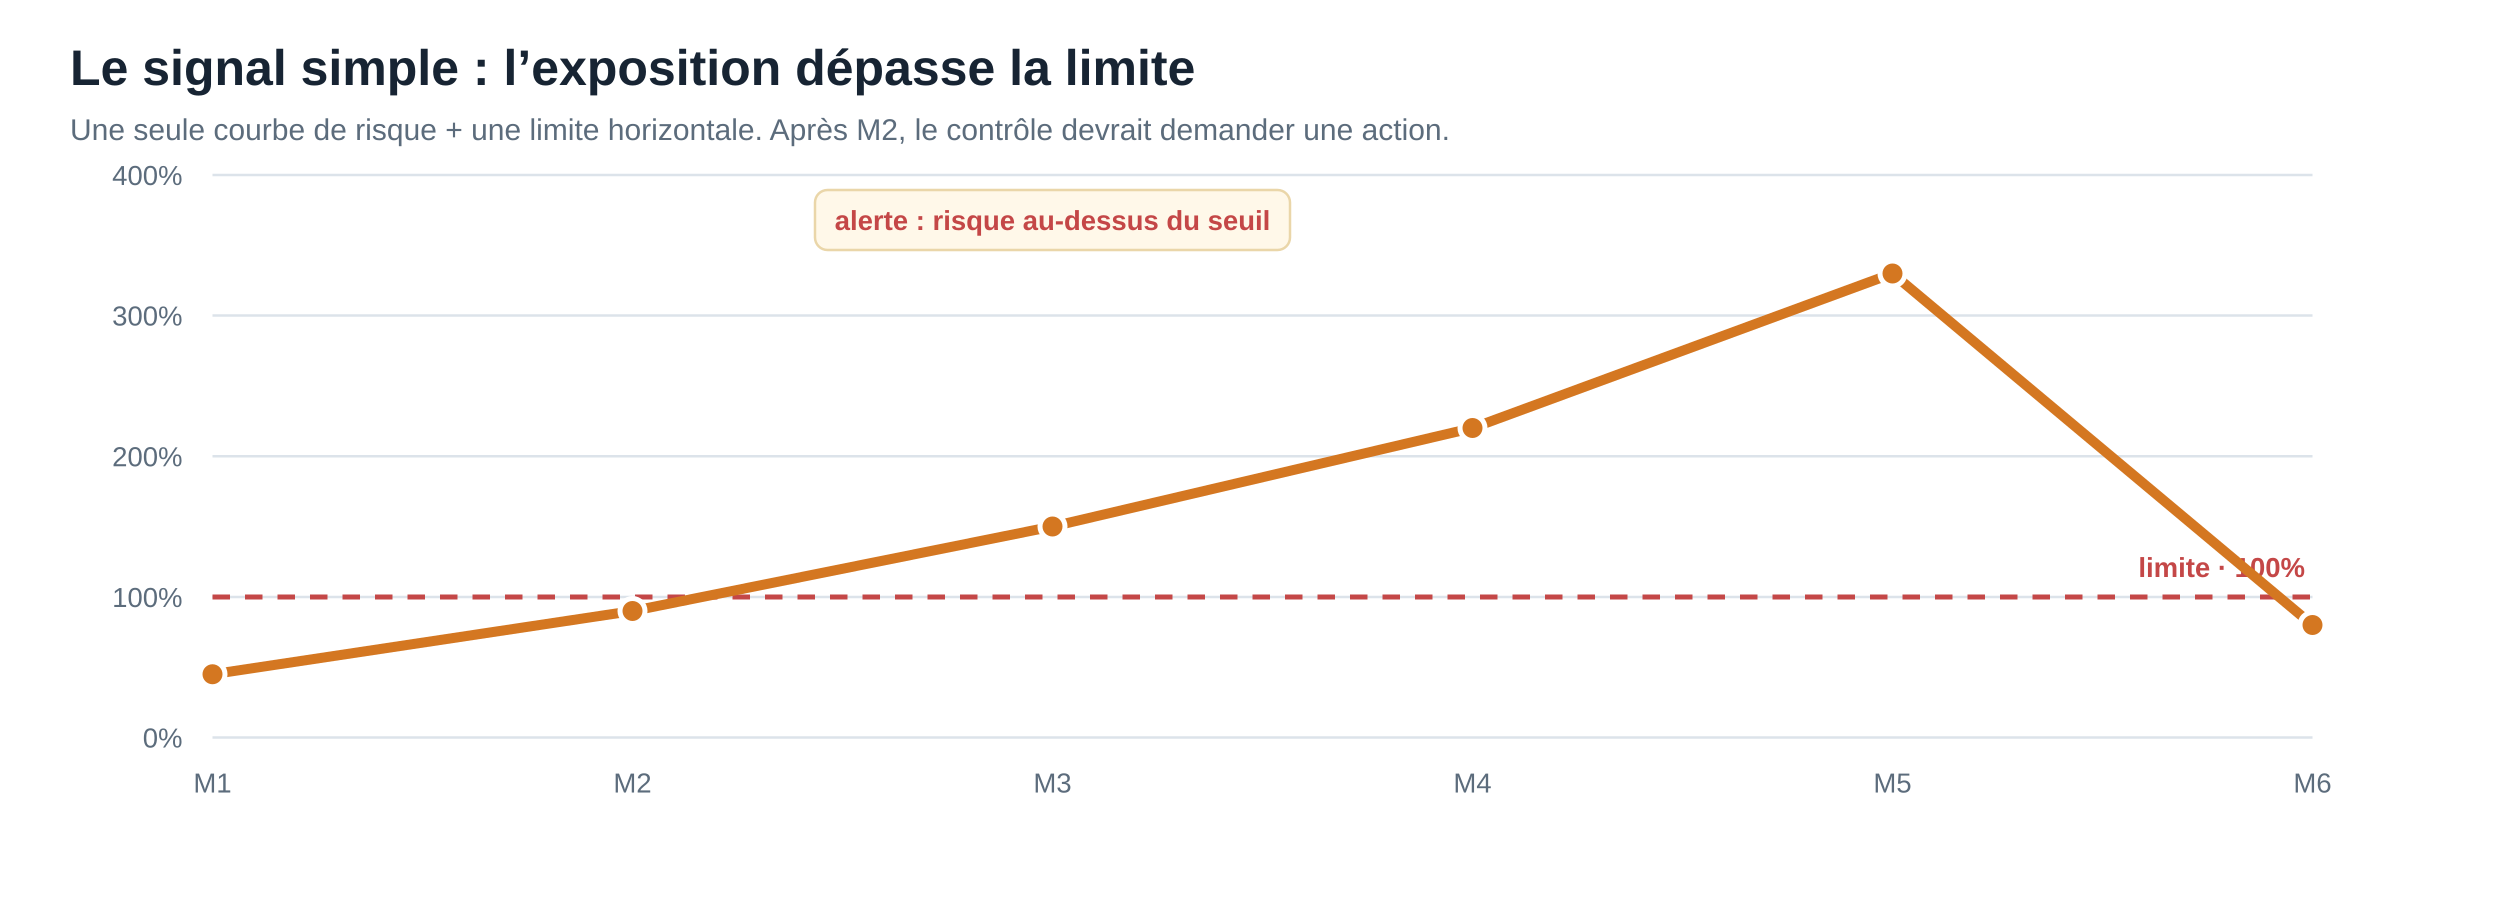
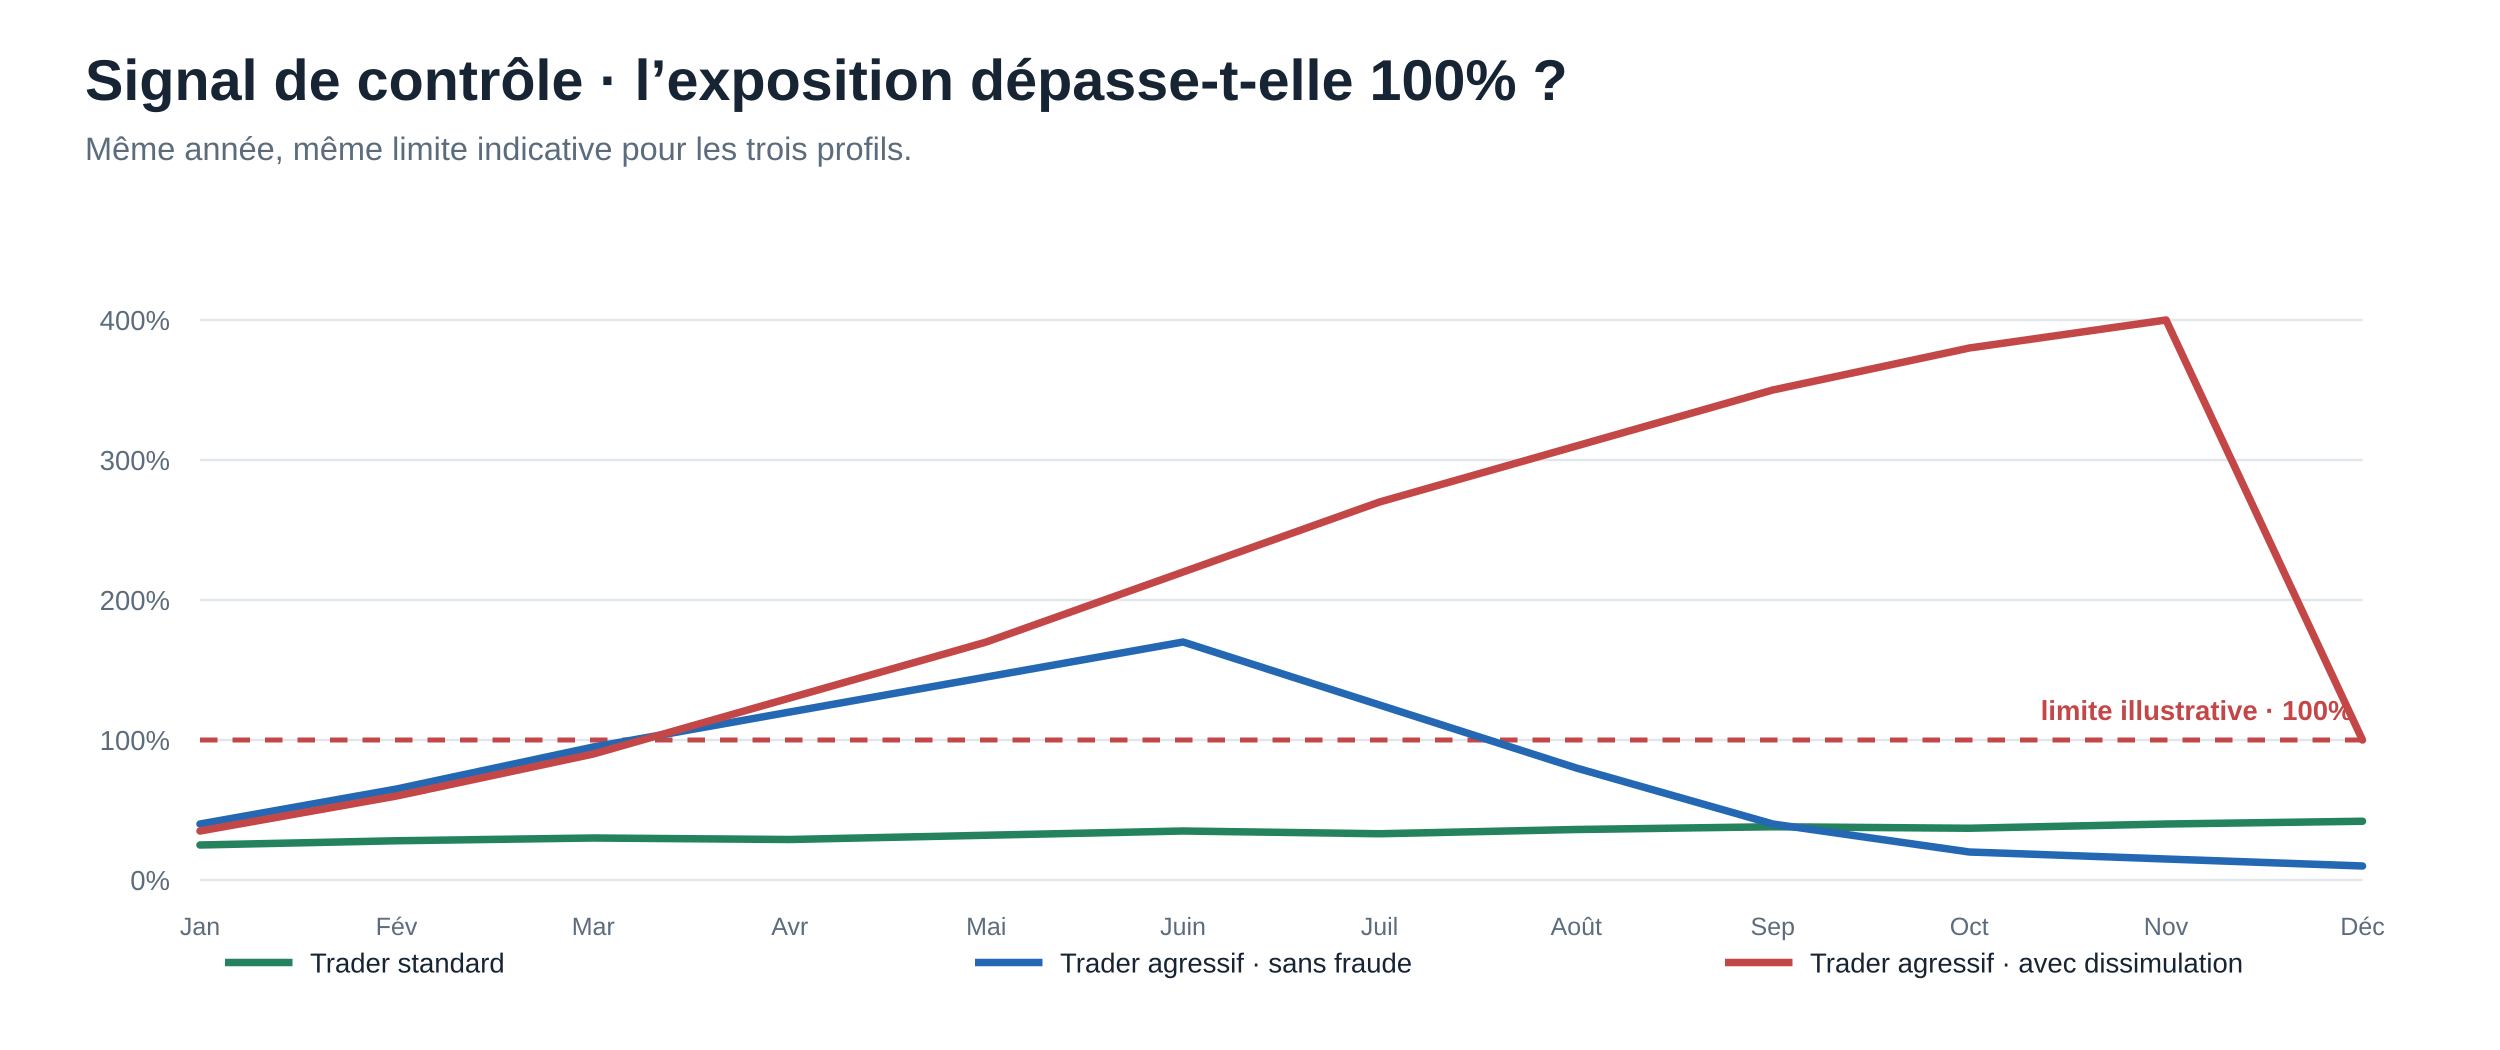
- <svg xmlns="http://www.w3.org/2000/svg" width="1000" height="360" viewBox="0 0 1000 360">
-   <rect width="100%" height="100%" fill="#ffffff" />
-   <text x="28" y="34" fill="#172433" font-family="Arial,sans-serif" font-weight="700" font-size="20">Le signal simple : l’exposition dépasse la limite</text>
-   <text x="28" y="56" fill="#5c6c7c" font-family="Arial,sans-serif" font-size="12">Une seule courbe de risque + une limite horizontale. Après M2, le contrôle devrait demander une action.</text>
-   <line x1="85" y1="295.0" x2="925" y2="295.0" stroke="#dce3ea" />
-   <text x="73" y="299.0" text-anchor="end" fill="#5c6c7c" font-family="Arial,sans-serif" font-size="11">0%</text>
-   <line x1="85" y1="238.8" x2="925" y2="238.8" stroke="#dce3ea" />
-   <text x="73" y="242.8" text-anchor="end" fill="#5c6c7c" font-family="Arial,sans-serif" font-size="11">100%</text>
-   <line x1="85" y1="182.5" x2="925" y2="182.5" stroke="#dce3ea" />
-   <text x="73" y="186.5" text-anchor="end" fill="#5c6c7c" font-family="Arial,sans-serif" font-size="11">200%</text>
-   <line x1="85" y1="126.2" x2="925" y2="126.2" stroke="#dce3ea" />
-   <text x="73" y="130.2" text-anchor="end" fill="#5c6c7c" font-family="Arial,sans-serif" font-size="11">300%</text>
-   <line x1="85" y1="70.0" x2="925" y2="70.0" stroke="#dce3ea" />
-   <text x="73" y="74.0" text-anchor="end" fill="#5c6c7c" font-family="Arial,sans-serif" font-size="11">400%</text>
-   <text x="85.0" y="317" text-anchor="middle" fill="#5c6c7c" font-family="Arial,sans-serif" font-size="11">M1</text>
-   <text x="253.0" y="317" text-anchor="middle" fill="#5c6c7c" font-family="Arial,sans-serif" font-size="11">M2</text>
-   <text x="421.0" y="317" text-anchor="middle" fill="#5c6c7c" font-family="Arial,sans-serif" font-size="11">M3</text>
-   <text x="589.0" y="317" text-anchor="middle" fill="#5c6c7c" font-family="Arial,sans-serif" font-size="11">M4</text>
-   <text x="757.0" y="317" text-anchor="middle" fill="#5c6c7c" font-family="Arial,sans-serif" font-size="11">M5</text>
-   <text x="925.0" y="317" text-anchor="middle" fill="#5c6c7c" font-family="Arial,sans-serif" font-size="11">M6</text>
-   <line x1="85" y1="238.8" x2="925" y2="238.8" stroke="#c44747" stroke-width="2" stroke-dasharray="7 6" />
-   <text x="922" y="230.8" text-anchor="end" fill="#c44747" font-family="Arial,sans-serif" font-size="11" font-weight="700">limite · 100%</text>
-   <polyline points="85.0,269.7 253.0,244.4 421.0,210.6 589.0,171.2 757.0,109.4 925.0,250.0" fill="none" stroke="#d47721" stroke-width="4" stroke-linecap="round" stroke-linejoin="round" />
-   <circle cx="85.0" cy="269.7" r="5" fill="#d47721" stroke="white" stroke-width="2" />
-   <circle cx="253.0" cy="244.4" r="5" fill="#d47721" stroke="white" stroke-width="2" />
-   <circle cx="421.0" cy="210.6" r="5" fill="#d47721" stroke="white" stroke-width="2" />
-   <circle cx="589.0" cy="171.2" r="5" fill="#d47721" stroke="white" stroke-width="2" />
-   <circle cx="757.0" cy="109.4" r="5" fill="#d47721" stroke="white" stroke-width="2" />
-   <circle cx="925.0" cy="250.0" r="5" fill="#d47721" stroke="white" stroke-width="2" />
-   <rect x="326.0" y="76" width="190" height="24" rx="5" fill="#fff8e9" stroke="#ead6a9" />
-   <text x="421.0" y="92" text-anchor="middle" fill="#c44747" font-family="Arial,sans-serif" font-size="11" font-weight="700">alerte : risque au-dessus du seuil</text>
+ <svg xmlns="http://www.w3.org/2000/svg" width="1000" height="420" viewBox="0 0 1000 420">
+   <rect width="100%" height="100%" fill="#fff" />
+   <text x="34" y="40" fill="#172433" font-family="Arial,sans-serif" font-size="23" font-weight="700">Signal de contrôle · l’exposition dépasse-t-elle 100% ?</text>
+   <text x="34" y="64" fill="#5c6c7c" font-family="Arial,sans-serif" font-size="13">Même année, même limite indicative pour les trois profils.</text>
+   <line x1="80" y1="352.0" x2="945" y2="352.0" stroke="#e1e6eb" />
+   <text x="68" y="356.0" text-anchor="end" fill="#5c6c7c" font-family="Arial,sans-serif" font-size="11">0%</text>
+   <line x1="80" y1="296.0" x2="945" y2="296.0" stroke="#e1e6eb" />
+   <text x="68" y="300.0" text-anchor="end" fill="#5c6c7c" font-family="Arial,sans-serif" font-size="11">100%</text>
+   <line x1="80" y1="240.0" x2="945" y2="240.0" stroke="#e1e6eb" />
+   <text x="68" y="244.0" text-anchor="end" fill="#5c6c7c" font-family="Arial,sans-serif" font-size="11">200%</text>
+   <line x1="80" y1="184.0" x2="945" y2="184.0" stroke="#e1e6eb" />
+   <text x="68" y="188.0" text-anchor="end" fill="#5c6c7c" font-family="Arial,sans-serif" font-size="11">300%</text>
+   <line x1="80" y1="128.0" x2="945" y2="128.0" stroke="#e1e6eb" />
+   <text x="68" y="132.0" text-anchor="end" fill="#5c6c7c" font-family="Arial,sans-serif" font-size="11">400%</text>
+   <text x="80.0" y="374" text-anchor="middle" fill="#5c6c7c" font-family="Arial,sans-serif" font-size="10">Jan</text>
+   <text x="158.6" y="374" text-anchor="middle" fill="#5c6c7c" font-family="Arial,sans-serif" font-size="10">Fév</text>
+   <text x="237.3" y="374" text-anchor="middle" fill="#5c6c7c" font-family="Arial,sans-serif" font-size="10">Mar</text>
+   <text x="315.9" y="374" text-anchor="middle" fill="#5c6c7c" font-family="Arial,sans-serif" font-size="10">Avr</text>
+   <text x="394.5" y="374" text-anchor="middle" fill="#5c6c7c" font-family="Arial,sans-serif" font-size="10">Mai</text>
+   <text x="473.2" y="374" text-anchor="middle" fill="#5c6c7c" font-family="Arial,sans-serif" font-size="10">Juin</text>
+   <text x="551.8" y="374" text-anchor="middle" fill="#5c6c7c" font-family="Arial,sans-serif" font-size="10">Juil</text>
+   <text x="630.5" y="374" text-anchor="middle" fill="#5c6c7c" font-family="Arial,sans-serif" font-size="10">Août</text>
+   <text x="709.1" y="374" text-anchor="middle" fill="#5c6c7c" font-family="Arial,sans-serif" font-size="10">Sep</text>
+   <text x="787.7" y="374" text-anchor="middle" fill="#5c6c7c" font-family="Arial,sans-serif" font-size="10">Oct</text>
+   <text x="866.4" y="374" text-anchor="middle" fill="#5c6c7c" font-family="Arial,sans-serif" font-size="10">Nov</text>
+   <text x="945.0" y="374" text-anchor="middle" fill="#5c6c7c" font-family="Arial,sans-serif" font-size="10">Déc</text>
+   <line x1="80" y1="296.0" x2="945" y2="296.0" stroke="#c44747" stroke-width="2" stroke-dasharray="7 6" />
+   <text x="941" y="288.0" text-anchor="end" fill="#c44747" font-family="Arial,sans-serif" font-size="11" font-weight="700">limite illustrative · 100%</text>
+   <polyline points="80.0,338.0 158.6,336.3 237.3,335.2 315.9,335.8 394.5,334.1 473.2,332.4 551.8,333.5 630.5,331.8 709.1,330.7 787.7,331.3 866.4,329.6 945.0,328.5" fill="none" stroke="#24825c" stroke-width="3" stroke-linejoin="round" stroke-linecap="round" />
+   <polyline points="80.0,329.6 158.6,315.6 237.3,298.8 315.9,284.8 394.5,270.8 473.2,256.8 551.8,282.0 630.5,307.2 709.1,329.6 787.7,340.8 866.4,343.6 945.0,346.4" fill="none" stroke="#2468b4" stroke-width="3" stroke-linejoin="round" stroke-linecap="round" />
+   <polyline points="80.0,332.4 158.6,318.4 237.3,301.6 315.9,279.2 394.5,256.8 473.2,228.8 551.8,200.8 630.5,178.4 709.1,156.0 787.7,139.2 866.4,128.0 945.0,296.0" fill="none" stroke="#c44747" stroke-width="3" stroke-linejoin="round" stroke-linecap="round" />
+   <line x1="90" y1="385" x2="117" y2="385" stroke="#24825c" stroke-width="3" />
+   <text x="124" y="389" fill="#172433" font-family="Arial,sans-serif" font-size="11">Trader standard</text>
+   <line x1="390" y1="385" x2="417" y2="385" stroke="#2468b4" stroke-width="3" />
+   <text x="424" y="389" fill="#172433" font-family="Arial,sans-serif" font-size="11">Trader agressif · sans fraude</text>
+   <line x1="690" y1="385" x2="717" y2="385" stroke="#c44747" stroke-width="3" />
+   <text x="724" y="389" fill="#172433" font-family="Arial,sans-serif" font-size="11">Trader agressif · avec dissimulation</text>
</svg>
